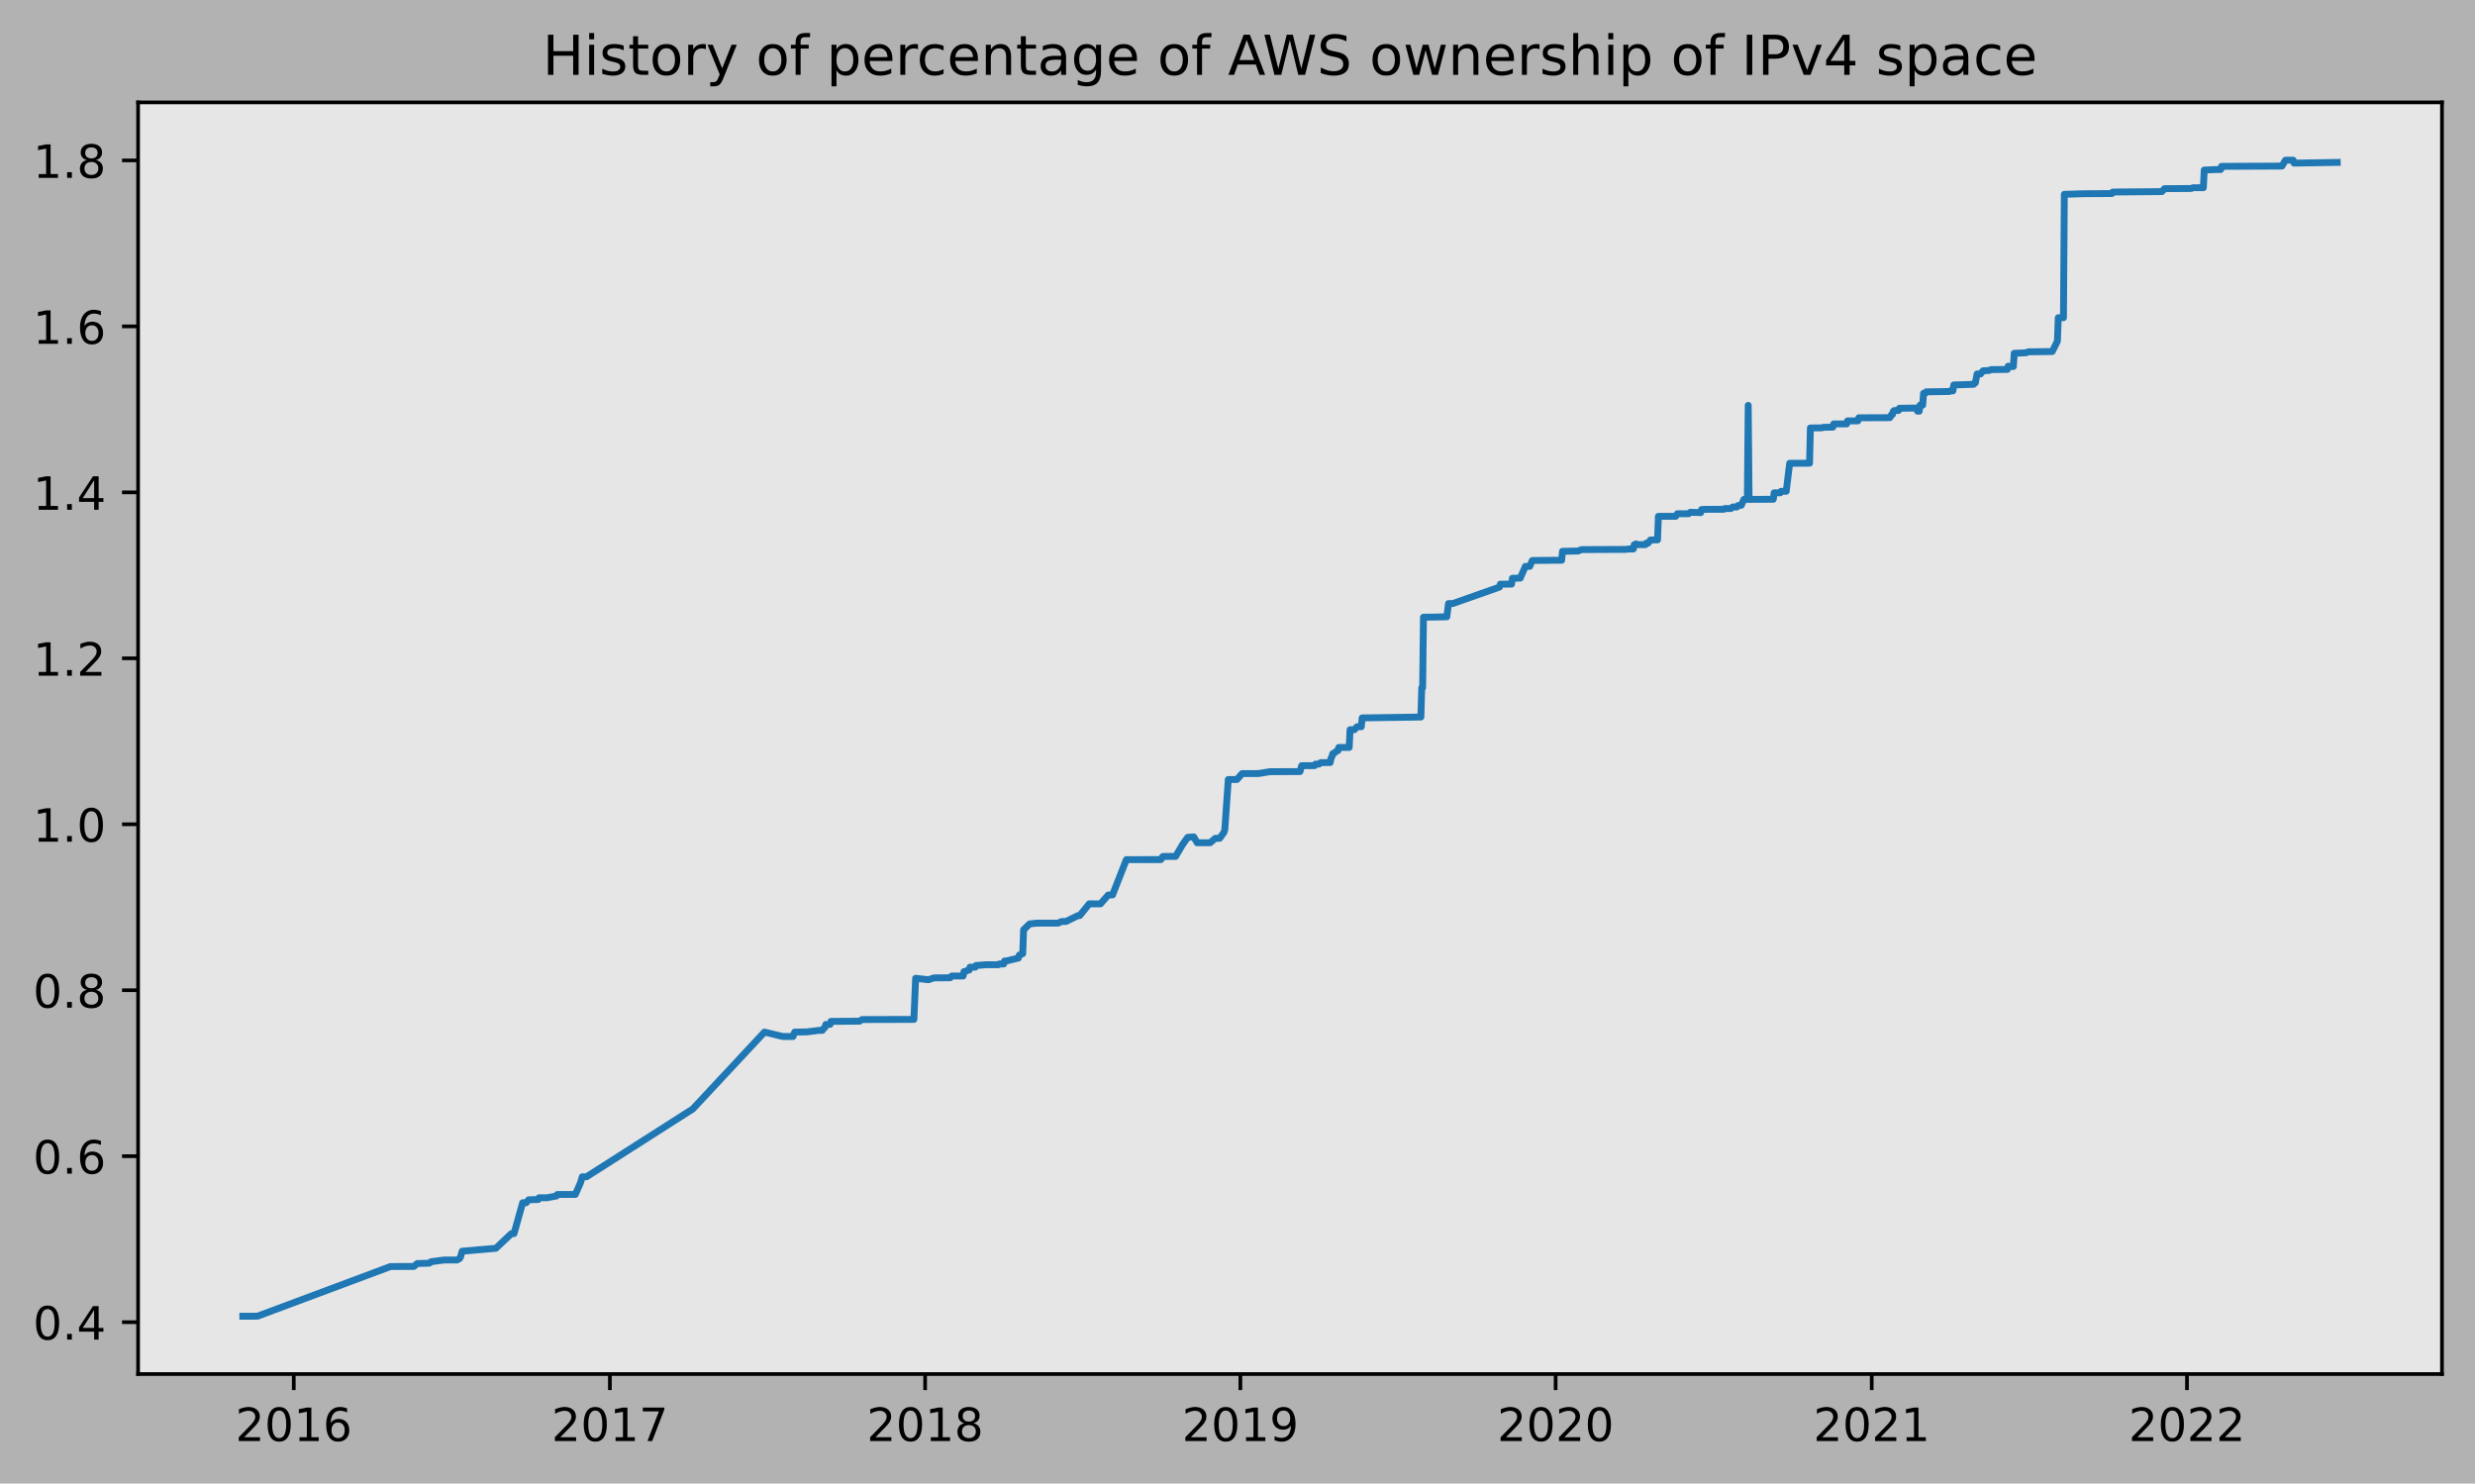
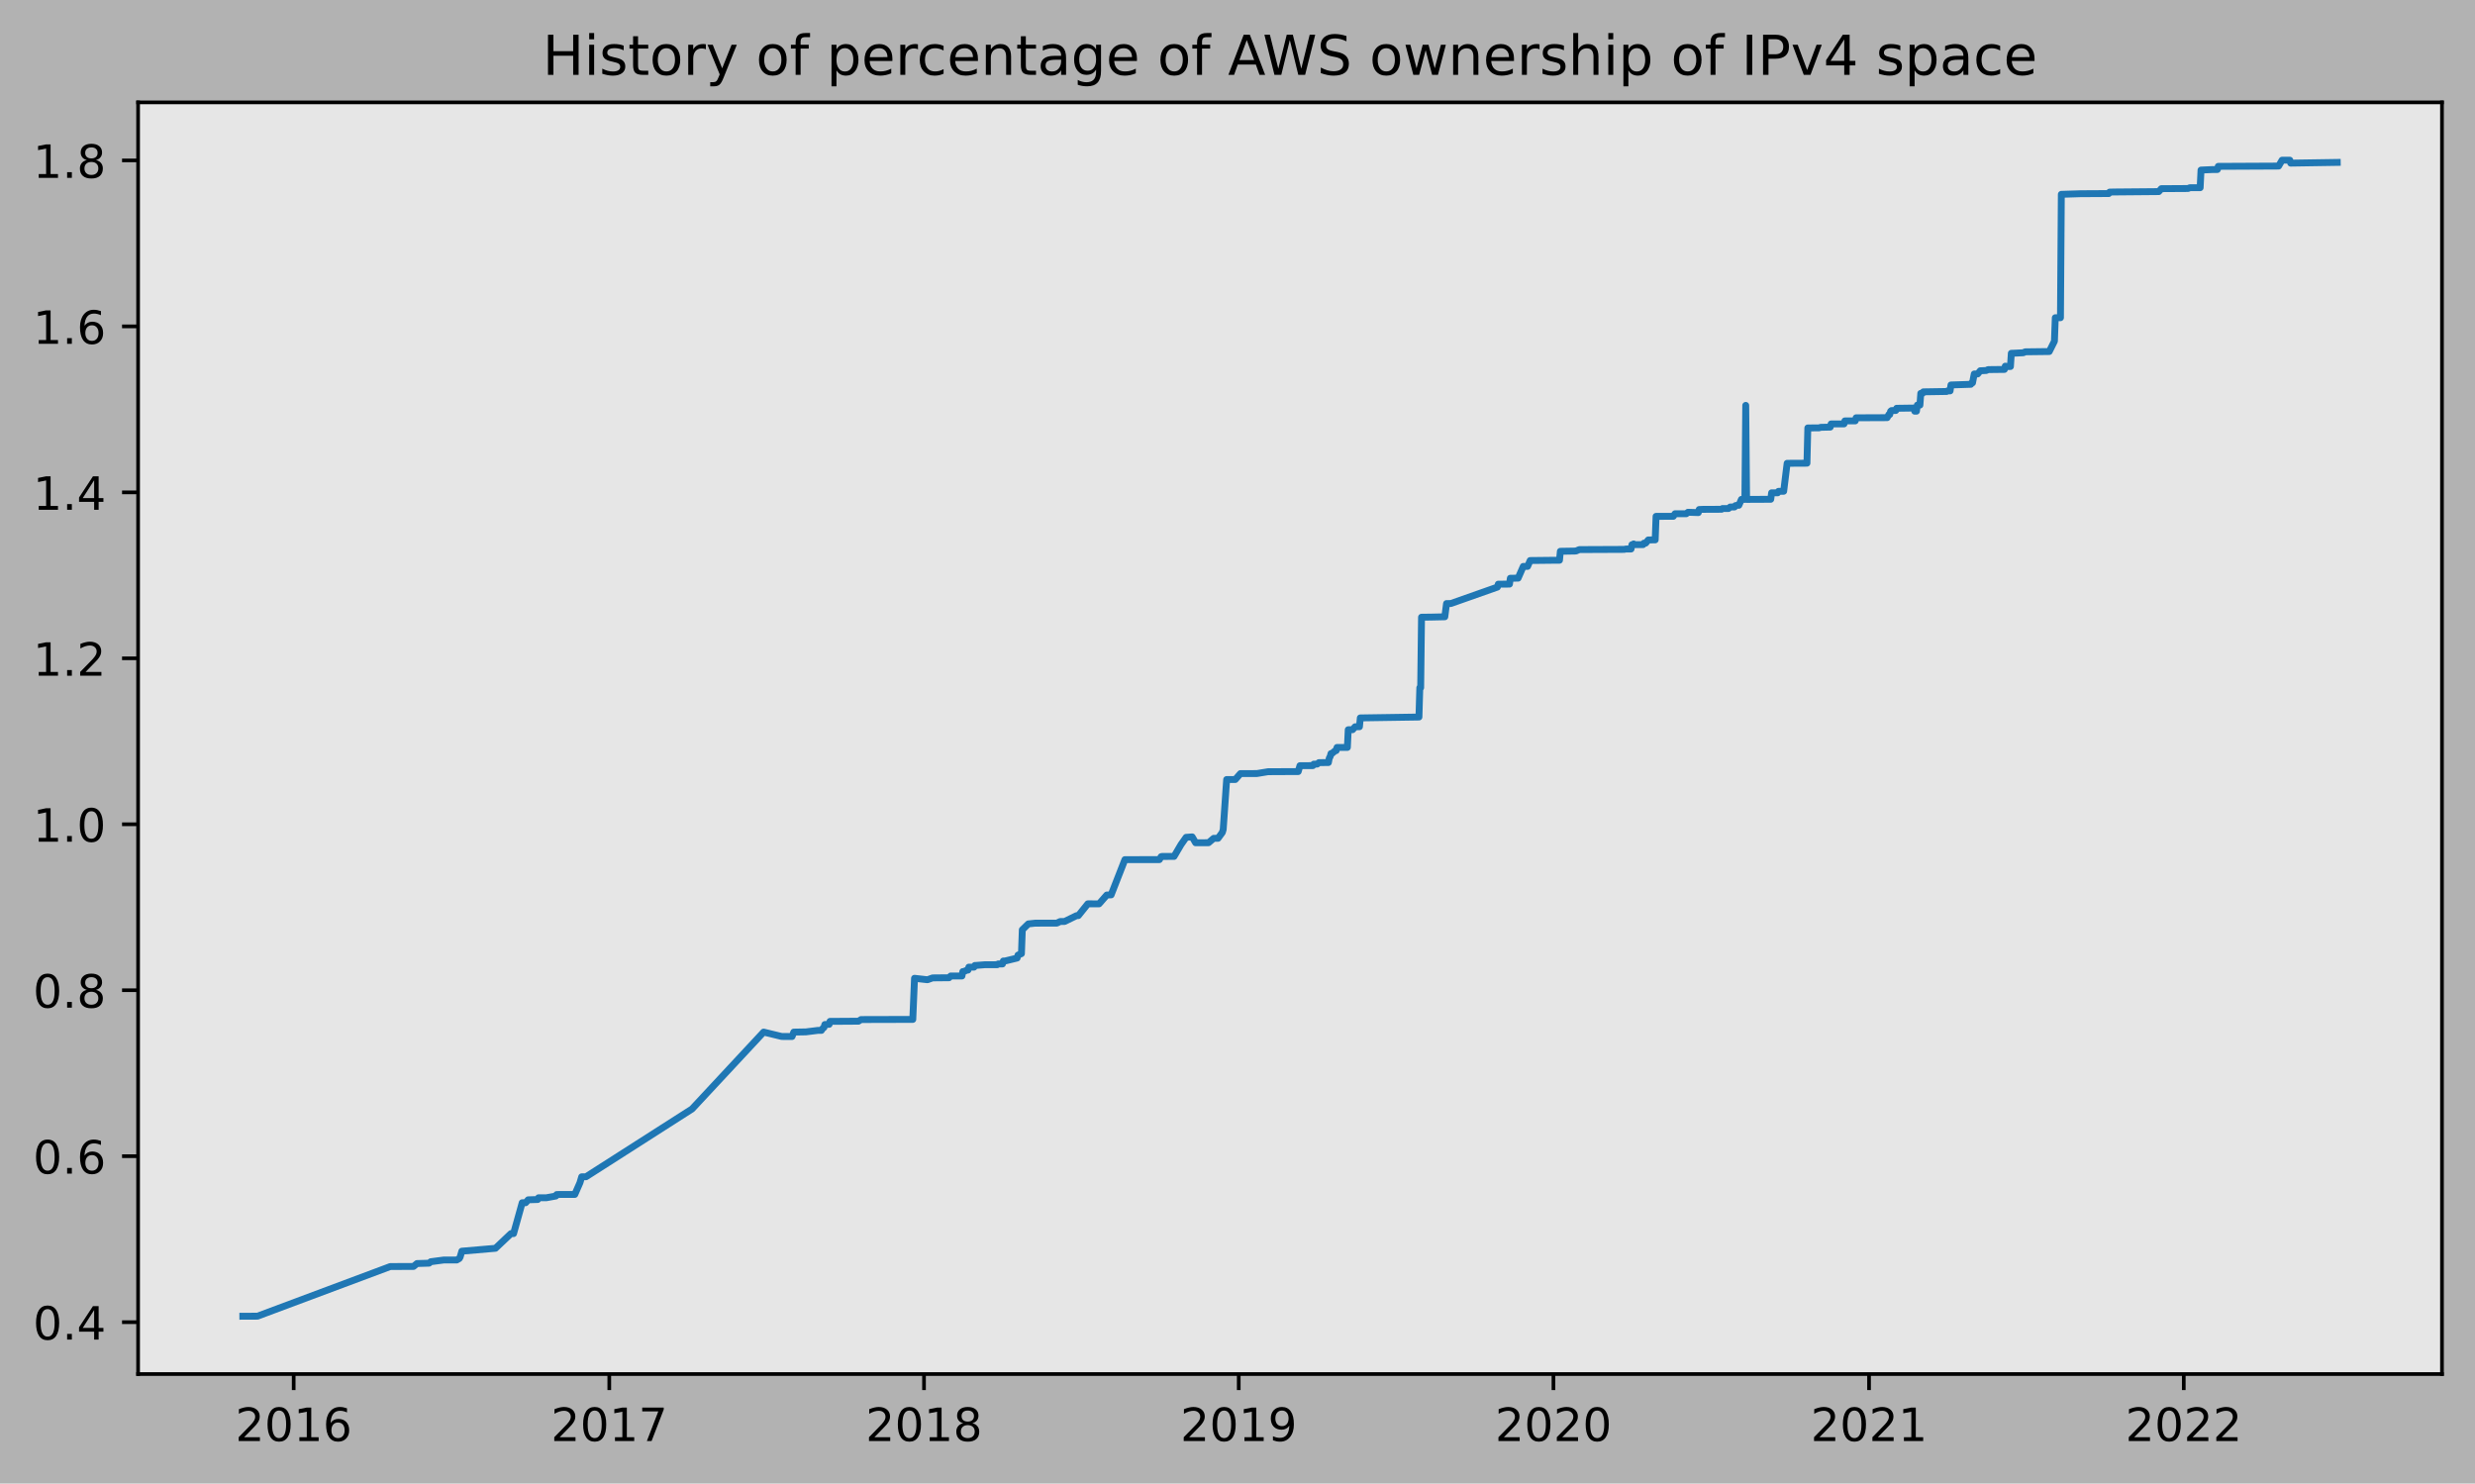
<svg xmlns="http://www.w3.org/2000/svg" xmlns:xlink="http://www.w3.org/1999/xlink" height="323.396pt" version="1.1" viewBox="0 0 539.503 323.396" width="539.503pt">
  <defs>
    <style type="text/css">
*{stroke-linecap:butt;stroke-linejoin:round;}
  </style>
  </defs>
  <g id="figure_1">
    <g id="patch_1">
      <path d="M 0 323.396  L 539.503 323.396  L 539.503 0  L 0 0  z " style="fill:#b2b2b2;" />
    </g>
    <g id="axes_1">
      <g id="patch_2">
        <path d="M 30.103 299.518  L 532.303 299.518  L 532.303 22.318  L 30.103 22.318  z " style="fill:#e6e6e6;" />
      </g>
      <g id="matplotlib.axis_1">
        <g id="xtick_1">
          <g id="line2d_1">
            <defs>
-               <path d="M 0 0  L 0 3.5  " id="m78925614cb" style="stroke:#000000;stroke-width:0.8;" />
-             </defs>
-             <g>
-               <use style="stroke:#000000;stroke-width:0.8;" x="64.038" xlink:href="#m78925614cb" y="299.518" />
+               <path d="M 0 0  L 0 3.5  " id="ma510ec959f" style="stroke:#000000;stroke-width:0.8;" />
+             </defs>
+             <g>
+               <use style="stroke:#000000;stroke-width:0.8;" x="64.02" xlink:href="#ma510ec959f" y="299.518" />
            </g>
          </g>
          <g id="text_1">
            <defs>
              <path d="M 19.188 8.297  L 53.609 8.297  L 53.609 0  L 7.328 0  L 7.328 8.297  Q 12.938 14.109 22.625 23.891  Q 32.328 33.688 34.812 36.531  Q 39.547 41.844 41.422 45.531  Q 43.312 49.219 43.312 52.781  Q 43.312 58.594 39.234 62.25  Q 35.156 65.922 28.609 65.922  Q 23.969 65.922 18.812 64.312  Q 13.672 62.703 7.812 59.422  L 7.812 69.391  Q 13.766 71.781 18.938 73  Q 24.125 74.219 28.422 74.219  Q 39.75 74.219 46.484 68.547  Q 53.219 62.891 53.219 53.422  Q 53.219 48.922 51.531 44.891  Q 49.859 40.875 45.406 35.406  Q 44.188 33.984 37.641 27.219  Q 31.109 20.453 19.188 8.297  z " id="DejaVuSans-50" />
              <path d="M 31.781 66.406  Q 24.172 66.406 20.328 58.906  Q 16.5 51.422 16.5 36.375  Q 16.5 21.391 20.328 13.891  Q 24.172 6.391 31.781 6.391  Q 39.453 6.391 43.281 13.891  Q 47.125 21.391 47.125 36.375  Q 47.125 51.422 43.281 58.906  Q 39.453 66.406 31.781 66.406  z M 31.781 74.219  Q 44.047 74.219 50.516 64.516  Q 56.984 54.828 56.984 36.375  Q 56.984 17.969 50.516 8.266  Q 44.047 -1.422 31.781 -1.422  Q 19.531 -1.422 13.062 8.266  Q 6.594 17.969 6.594 36.375  Q 6.594 54.828 13.062 64.516  Q 19.531 74.219 31.781 74.219  z " id="DejaVuSans-48" />
              <path d="M 12.406 8.297  L 28.516 8.297  L 28.516 63.922  L 10.984 60.406  L 10.984 69.391  L 28.422 72.906  L 38.281 72.906  L 38.281 8.297  L 54.391 8.297  L 54.391 0  L 12.406 0  z " id="DejaVuSans-49" />
              <path d="M 33.016 40.375  Q 26.375 40.375 22.484 35.828  Q 18.609 31.297 18.609 23.391  Q 18.609 15.531 22.484 10.953  Q 26.375 6.391 33.016 6.391  Q 39.656 6.391 43.531 10.953  Q 47.406 15.531 47.406 23.391  Q 47.406 31.297 43.531 35.828  Q 39.656 40.375 33.016 40.375  z M 52.594 71.297  L 52.594 62.312  Q 48.875 64.062 45.094 64.984  Q 41.312 65.922 37.594 65.922  Q 27.828 65.922 22.672 59.328  Q 17.531 52.734 16.797 39.406  Q 19.672 43.656 24.016 45.922  Q 28.375 48.188 33.594 48.188  Q 44.578 48.188 50.953 41.516  Q 57.328 34.859 57.328 23.391  Q 57.328 12.156 50.688 5.359  Q 44.047 -1.422 33.016 -1.422  Q 20.359 -1.422 13.672 8.266  Q 6.984 17.969 6.984 36.375  Q 6.984 53.656 15.188 63.938  Q 23.391 74.219 37.203 74.219  Q 40.922 74.219 44.703 73.484  Q 48.484 72.75 52.594 71.297  z " id="DejaVuSans-54" />
            </defs>
-             <g transform="translate(51.3131 314.1166)scale(0.1 -0.1)">
+             <g transform="translate(51.29481 314.1166)scale(0.1 -0.1)">
              <use xlink:href="#DejaVuSans-50" />
              <use x="63.623" xlink:href="#DejaVuSans-48" />
              <use x="127.246" xlink:href="#DejaVuSans-49" />
              <use x="190.869" xlink:href="#DejaVuSans-54" />
            </g>
          </g>
        </g>
        <g id="xtick_2">
          <g id="line2d_2">
            <g>
-               <use style="stroke:#000000;stroke-width:0.8;" x="132.944" xlink:href="#m78925614cb" y="299.518" />
+               <use style="stroke:#000000;stroke-width:0.8;" x="132.812" xlink:href="#ma510ec959f" y="299.518" />
            </g>
          </g>
          <g id="text_2">
            <defs>
              <path d="M 8.203 72.906  L 55.078 72.906  L 55.078 68.703  L 28.609 0  L 18.312 0  L 43.219 64.594  L 8.203 64.594  z " id="DejaVuSans-55" />
            </defs>
-             <g transform="translate(120.2185 314.1166)scale(0.1 -0.1)">
+             <g transform="translate(120.0868 314.1166)scale(0.1 -0.1)">
              <use xlink:href="#DejaVuSans-50" />
              <use x="63.623" xlink:href="#DejaVuSans-48" />
              <use x="127.246" xlink:href="#DejaVuSans-49" />
              <use x="190.869" xlink:href="#DejaVuSans-55" />
            </g>
          </g>
        </g>
        <g id="xtick_3">
          <g id="line2d_3">
            <g>
-               <use style="stroke:#000000;stroke-width:0.8;" x="201.661" xlink:href="#m78925614cb" y="299.518" />
+               <use style="stroke:#000000;stroke-width:0.8;" x="201.416" xlink:href="#ma510ec959f" y="299.518" />
            </g>
          </g>
          <g id="text_3">
            <defs>
              <path d="M 31.781 34.625  Q 24.75 34.625 20.719 30.859  Q 16.703 27.094 16.703 20.516  Q 16.703 13.922 20.719 10.156  Q 24.75 6.391 31.781 6.391  Q 38.812 6.391 42.859 10.172  Q 46.922 13.969 46.922 20.516  Q 46.922 27.094 42.891 30.859  Q 38.875 34.625 31.781 34.625  z M 21.922 38.812  Q 15.578 40.375 12.031 44.719  Q 8.5 49.078 8.5 55.328  Q 8.5 64.062 14.719 69.141  Q 20.953 74.219 31.781 74.219  Q 42.672 74.219 48.875 69.141  Q 55.078 64.062 55.078 55.328  Q 55.078 49.078 51.531 44.719  Q 48 40.375 41.703 38.812  Q 48.828 37.156 52.797 32.312  Q 56.781 27.484 56.781 20.516  Q 56.781 9.906 50.312 4.234  Q 43.844 -1.422 31.781 -1.422  Q 19.734 -1.422 13.25 4.234  Q 6.781 9.906 6.781 20.516  Q 6.781 27.484 10.781 32.312  Q 14.797 37.156 21.922 38.812  z M 18.312 54.391  Q 18.312 48.734 21.844 45.562  Q 25.391 42.391 31.781 42.391  Q 38.141 42.391 41.719 45.562  Q 45.312 48.734 45.312 54.391  Q 45.312 60.062 41.719 63.234  Q 38.141 66.406 31.781 66.406  Q 25.391 66.406 21.844 63.234  Q 18.312 60.062 18.312 54.391  z " id="DejaVuSans-56" />
            </defs>
-             <g transform="translate(188.9357 314.1166)scale(0.1 -0.1)">
+             <g transform="translate(188.6907 314.1166)scale(0.1 -0.1)">
              <use xlink:href="#DejaVuSans-50" />
              <use x="63.623" xlink:href="#DejaVuSans-48" />
              <use x="127.246" xlink:href="#DejaVuSans-49" />
              <use x="190.869" xlink:href="#DejaVuSans-56" />
            </g>
          </g>
        </g>
        <g id="xtick_4">
          <g id="line2d_4">
            <g>
-               <use style="stroke:#000000;stroke-width:0.8;" x="270.378" xlink:href="#m78925614cb" y="299.518" />
+               <use style="stroke:#000000;stroke-width:0.8;" x="270.02" xlink:href="#ma510ec959f" y="299.518" />
            </g>
          </g>
          <g id="text_4">
            <defs>
              <path d="M 10.984 1.516  L 10.984 10.5  Q 14.703 8.734 18.5 7.812  Q 22.312 6.891 25.984 6.891  Q 35.75 6.891 40.891 13.453  Q 46.047 20.016 46.781 33.406  Q 43.953 29.203 39.594 26.953  Q 35.25 24.703 29.984 24.703  Q 19.047 24.703 12.672 31.312  Q 6.297 37.938 6.297 49.422  Q 6.297 60.641 12.938 67.422  Q 19.578 74.219 30.609 74.219  Q 43.266 74.219 49.922 64.516  Q 56.594 54.828 56.594 36.375  Q 56.594 19.141 48.406 8.859  Q 40.234 -1.422 26.422 -1.422  Q 22.703 -1.422 18.891 -0.688  Q 15.094 0.047 10.984 1.516  z M 30.609 32.422  Q 37.25 32.422 41.125 36.953  Q 45.016 41.5 45.016 49.422  Q 45.016 57.281 41.125 61.844  Q 37.25 66.406 30.609 66.406  Q 23.969 66.406 20.094 61.844  Q 16.219 57.281 16.219 49.422  Q 16.219 41.5 20.094 36.953  Q 23.969 32.422 30.609 32.422  z " id="DejaVuSans-57" />
            </defs>
-             <g transform="translate(257.6528 314.1166)scale(0.1 -0.1)">
+             <g transform="translate(257.2947 314.1166)scale(0.1 -0.1)">
              <use xlink:href="#DejaVuSans-50" />
              <use x="63.623" xlink:href="#DejaVuSans-48" />
              <use x="127.246" xlink:href="#DejaVuSans-49" />
              <use x="190.869" xlink:href="#DejaVuSans-57" />
            </g>
          </g>
        </g>
        <g id="xtick_5">
          <g id="line2d_5">
            <g>
-               <use style="stroke:#000000;stroke-width:0.8;" x="339.095" xlink:href="#m78925614cb" y="299.518" />
+               <use style="stroke:#000000;stroke-width:0.8;" x="338.624" xlink:href="#ma510ec959f" y="299.518" />
            </g>
          </g>
          <g id="text_5">
-             <g transform="translate(326.37 314.1166)scale(0.1 -0.1)">
+             <g transform="translate(325.8987 314.1166)scale(0.1 -0.1)">
              <use xlink:href="#DejaVuSans-50" />
              <use x="63.623" xlink:href="#DejaVuSans-48" />
              <use x="127.246" xlink:href="#DejaVuSans-50" />
              <use x="190.869" xlink:href="#DejaVuSans-48" />
            </g>
          </g>
        </g>
        <g id="xtick_6">
          <g id="line2d_6">
            <g>
-               <use style="stroke:#000000;stroke-width:0.8;" x="408" xlink:href="#m78925614cb" y="299.518" />
+               <use style="stroke:#000000;stroke-width:0.8;" x="407.416" xlink:href="#ma510ec959f" y="299.518" />
            </g>
          </g>
          <g id="text_6">
-             <g transform="translate(395.2754 314.1166)scale(0.1 -0.1)">
+             <g transform="translate(394.6907 314.1166)scale(0.1 -0.1)">
              <use xlink:href="#DejaVuSans-50" />
              <use x="63.623" xlink:href="#DejaVuSans-48" />
              <use x="127.246" xlink:href="#DejaVuSans-50" />
              <use x="190.869" xlink:href="#DejaVuSans-49" />
            </g>
          </g>
        </g>
        <g id="xtick_7">
          <g id="line2d_7">
            <g>
-               <use style="stroke:#000000;stroke-width:0.8;" x="476.718" xlink:href="#m78925614cb" y="299.518" />
+               <use style="stroke:#000000;stroke-width:0.8;" x="476.02" xlink:href="#ma510ec959f" y="299.518" />
            </g>
          </g>
          <g id="text_7">
-             <g transform="translate(463.9925 314.1166)scale(0.1 -0.1)">
+             <g transform="translate(463.2947 314.1166)scale(0.1 -0.1)">
              <use xlink:href="#DejaVuSans-50" />
              <use x="63.623" xlink:href="#DejaVuSans-48" />
              <use x="127.246" xlink:href="#DejaVuSans-50" />
              <use x="190.869" xlink:href="#DejaVuSans-50" />
            </g>
          </g>
        </g>
      </g>
      <g id="matplotlib.axis_2">
        <g id="ytick_1">
          <g id="line2d_8">
            <defs>
-               <path d="M 0 0  L -3.5 0  " id="m554a8289f1" style="stroke:#000000;stroke-width:0.8;" />
-             </defs>
-             <g>
-               <use style="stroke:#000000;stroke-width:0.8;" x="30.103" xlink:href="#m554a8289f1" y="288.206" />
+               <path d="M 0 0  L -3.5 0  " id="m80f6740a96" style="stroke:#000000;stroke-width:0.8;" />
+             </defs>
+             <g>
+               <use style="stroke:#000000;stroke-width:0.8;" x="30.103" xlink:href="#m80f6740a96" y="288.206" />
            </g>
          </g>
          <g id="text_8">
            <defs>
              <path d="M 10.688 12.406  L 21 12.406  L 21 0  L 10.688 0  z " id="DejaVuSans-46" />
              <path d="M 37.797 64.312  L 12.891 25.391  L 37.797 25.391  z M 35.203 72.906  L 47.609 72.906  L 47.609 25.391  L 58.016 25.391  L 58.016 17.188  L 47.609 17.188  L 47.609 0  L 37.797 0  L 37.797 17.188  L 4.891 17.188  L 4.891 26.703  z " id="DejaVuSans-52" />
            </defs>
            <g transform="translate(7.2 292.0048)scale(0.1 -0.1)">
              <use xlink:href="#DejaVuSans-48" />
              <use x="63.623" xlink:href="#DejaVuSans-46" />
              <use x="95.41" xlink:href="#DejaVuSans-52" />
            </g>
          </g>
        </g>
        <g id="ytick_2">
          <g id="line2d_9">
            <g>
-               <use style="stroke:#000000;stroke-width:0.8;" x="30.103" xlink:href="#m554a8289f1" y="252.029" />
+               <use style="stroke:#000000;stroke-width:0.8;" x="30.103" xlink:href="#m80f6740a96" y="252.029" />
            </g>
          </g>
          <g id="text_9">
            <g transform="translate(7.2 255.8282)scale(0.1 -0.1)">
              <use xlink:href="#DejaVuSans-48" />
              <use x="63.623" xlink:href="#DejaVuSans-46" />
              <use x="95.41" xlink:href="#DejaVuSans-54" />
            </g>
          </g>
        </g>
        <g id="ytick_3">
          <g id="line2d_10">
            <g>
-               <use style="stroke:#000000;stroke-width:0.8;" x="30.103" xlink:href="#m554a8289f1" y="215.852" />
+               <use style="stroke:#000000;stroke-width:0.8;" x="30.103" xlink:href="#m80f6740a96" y="215.852" />
            </g>
          </g>
          <g id="text_10">
            <g transform="translate(7.2 219.6516)scale(0.1 -0.1)">
              <use xlink:href="#DejaVuSans-48" />
              <use x="63.623" xlink:href="#DejaVuSans-46" />
              <use x="95.41" xlink:href="#DejaVuSans-56" />
            </g>
          </g>
        </g>
        <g id="ytick_4">
          <g id="line2d_11">
            <g>
-               <use style="stroke:#000000;stroke-width:0.8;" x="30.103" xlink:href="#m554a8289f1" y="179.676" />
+               <use style="stroke:#000000;stroke-width:0.8;" x="30.103" xlink:href="#m80f6740a96" y="179.676" />
            </g>
          </g>
          <g id="text_11">
            <g transform="translate(7.2 183.475)scale(0.1 -0.1)">
              <use xlink:href="#DejaVuSans-49" />
              <use x="63.623" xlink:href="#DejaVuSans-46" />
              <use x="95.41" xlink:href="#DejaVuSans-48" />
            </g>
          </g>
        </g>
        <g id="ytick_5">
          <g id="line2d_12">
            <g>
-               <use style="stroke:#000000;stroke-width:0.8;" x="30.103" xlink:href="#m554a8289f1" y="143.499" />
+               <use style="stroke:#000000;stroke-width:0.8;" x="30.103" xlink:href="#m80f6740a96" y="143.499" />
            </g>
          </g>
          <g id="text_12">
            <g transform="translate(7.2 147.2984)scale(0.1 -0.1)">
              <use xlink:href="#DejaVuSans-49" />
              <use x="63.623" xlink:href="#DejaVuSans-46" />
              <use x="95.41" xlink:href="#DejaVuSans-50" />
            </g>
          </g>
        </g>
        <g id="ytick_6">
          <g id="line2d_13">
            <g>
-               <use style="stroke:#000000;stroke-width:0.8;" x="30.103" xlink:href="#m554a8289f1" y="107.323" />
+               <use style="stroke:#000000;stroke-width:0.8;" x="30.103" xlink:href="#m80f6740a96" y="107.323" />
            </g>
          </g>
          <g id="text_13">
            <g transform="translate(7.2 111.1218)scale(0.1 -0.1)">
              <use xlink:href="#DejaVuSans-49" />
              <use x="63.623" xlink:href="#DejaVuSans-46" />
              <use x="95.41" xlink:href="#DejaVuSans-52" />
            </g>
          </g>
        </g>
        <g id="ytick_7">
          <g id="line2d_14">
            <g>
-               <use style="stroke:#000000;stroke-width:0.8;" x="30.103" xlink:href="#m554a8289f1" y="71.146" />
+               <use style="stroke:#000000;stroke-width:0.8;" x="30.103" xlink:href="#m80f6740a96" y="71.146" />
            </g>
          </g>
          <g id="text_14">
            <g transform="translate(7.2 74.94515)scale(0.1 -0.1)">
              <use xlink:href="#DejaVuSans-49" />
              <use x="63.623" xlink:href="#DejaVuSans-46" />
              <use x="95.41" xlink:href="#DejaVuSans-54" />
            </g>
          </g>
        </g>
        <g id="ytick_8">
          <g id="line2d_15">
            <g>
-               <use style="stroke:#000000;stroke-width:0.8;" x="30.103" xlink:href="#m554a8289f1" y="34.969" />
+               <use style="stroke:#000000;stroke-width:0.8;" x="30.103" xlink:href="#m80f6740a96" y="34.969" />
            </g>
          </g>
          <g id="text_15">
            <g transform="translate(7.2 38.76854)scale(0.1 -0.1)">
              <use xlink:href="#DejaVuSans-49" />
              <use x="63.623" xlink:href="#DejaVuSans-46" />
              <use x="95.41" xlink:href="#DejaVuSans-56" />
            </g>
          </g>
        </g>
      </g>
      <g id="line2d_16">
-         <path clip-path="url(#peca7dea7c7)" d="M 52.93 286.918  L 56.131 286.904  L 85.124 276.084  L 90.207 276.06  L 90.96 275.43  L 93.596 275.35  L 93.972 275.031  L 96.796 274.66  L 99.62 274.662  L 100.185 274.342  L 100.373 274.022  L 100.75 272.736  L 108.092 272.106  L 111.481 268.903  L 112.046 268.9  L 113.929 262.176  L 114.682 262.176  L 115.246 261.536  L 117.317 261.472  L 117.506 261.089  L 119.2 261.089  L 121.271 260.713  L 121.459 260.393  L 121.836 260.378  L 125.413 260.366  L 126.542 257.805  L 126.919 256.524  L 127.86 256.514  L 151.017 241.734  L 166.643 224.977  L 170.597 225.934  L 172.856 225.941  L 173.232 224.98  L 175.868 224.933  L 178.504 224.606  L 179.257 224.606  L 179.445 224.285  L 179.822 223.965  L 180.01 223.325  L 180.951 223.285  L 181.14 222.644  L 187.352 222.603  L 187.917 222.243  L 199.213 222.213  L 199.59 213.248  L 202.414 213.568  L 203.543 213.166  L 207.12 213.131  L 207.497 212.746  L 209.944 212.747  L 210.133 211.786  L 210.321 211.784  L 211.074 211.462  L 211.262 211.461  L 211.451 210.821  L 212.58 210.82  L 212.768 210.453  L 212.957 210.451  L 215.028 210.287  L 217.663 210.286  L 217.852 210.126  L 218.793 210.125  L 218.981 209.484  L 219.358 209.479  L 221.993 208.839  L 222.182 208.198  L 222.935 207.878  L 223.123 202.675  L 224.441 201.394  L 225.947 201.234  L 230.654 201.228  L 231.407 200.868  L 232.348 200.868  L 234.984 199.587  L 235.36 199.583  L 237.431 197.02  L 239.879 197.024  L 241.573 195.098  L 242.514 195.071  L 245.527 187.384  L 253.057 187.38  L 253.434 186.739  L 253.622 186.689  L 256.258 186.686  L 257.764 184.124  L 258.894 182.523  L 260.211 182.427  L 260.965 183.708  L 263.789 183.696  L 264.918 182.736  L 265.859 182.734  L 266.801 181.454  L 266.989 180.808  L 267.742 169.922  L 269.625 169.917  L 270.754 168.631  L 274.331 168.62  L 276.779 168.219  L 283.368 168.187  L 283.745 166.905  L 286.569 166.891  L 286.757 166.571  L 287.51 166.559  L 287.887 166.239  L 289.958 166.222  L 290.146 165.261  L 290.334 164.941  L 290.522 164.265  L 290.711 164.264  L 291.464 163.624  L 291.652 163.624  L 291.84 162.93  L 294.099 162.926  L 294.288 159.069  L 295.229 159.063  L 295.794 158.421  L 296.735 158.415  L 296.923 156.492  L 309.725 156.299  L 309.914 149.91  L 310.102 149.91  L 310.29 134.541  L 312.549 134.512  L 315.373 134.447  L 315.75 131.565  L 316.691 131.559  L 326.858 127.976  L 327.046 127.336  L 329.493 127.326  L 329.682 126.045  L 331.376 126.028  L 332.506 123.466  L 333.447 123.465  L 334.012 122.184  L 339.283 122.127  L 340.413 122.122  L 340.601 120.172  L 343.99 120.117  L 344.743 119.802  L 354.533 119.759  L 354.909 119.679  L 356.039 119.674  L 356.227 118.734  L 356.415 118.734  L 356.604 118.566  L 356.792 118.723  L 358.675 118.711  L 358.863 118.392  L 359.239 118.391  L 359.804 117.698  L 361.31 117.682  L 361.499 112.556  L 365.264 112.548  L 365.641 111.987  L 368.088 111.985  L 368.464 111.665  L 370.724 111.74  L 370.912 111.065  L 371.665 111.031  L 375.807 111.01  L 375.995 110.849  L 377.313 110.844  L 377.69 110.515  L 378.631 110.511  L 378.819 110.221  L 379.196 110.141  L 379.572 110.141  L 380.137 108.86  L 380.89 108.86  L 381.078 88.366  L 381.267 108.859  L 386.538 108.834  L 386.726 107.426  L 388.044 107.426  L 388.232 107.104  L 389.362 107.087  L 390.115 100.993  L 394.445 100.97  L 394.633 93.286  L 397.081 93.263  L 397.457 93.15  L 399.528 93.103  L 399.717 92.412  L 402.541 92.4  L 402.729 91.749  L 404.988 91.745  L 405.176 91.072  L 411.954 91.042  L 412.331 90.357  L 412.519 90.357  L 412.707 89.66  L 412.895 89.498  L 413.837 89.479  L 414.025 88.999  L 417.79 88.945  L 417.978 89.634  L 418.355 89.632  L 418.543 88.304  L 419.108 88.304  L 419.296 85.743  L 419.673 85.74  L 419.861 85.416  L 424.944 85.337  L 425.133 85.209  L 425.697 85.208  L 425.886 83.916  L 430.216 83.775  L 430.404 83.454  L 430.592 83.452  L 430.969 81.521  L 431.722 81.512  L 432.287 80.821  L 433.605 80.759  L 433.981 80.568  L 437.558 80.527  L 437.746 79.821  L 438.311 79.899  L 438.876 79.894  L 439.064 77.011  L 439.629 76.993  L 441.7 76.891  L 442.077 76.691  L 447.348 76.627  L 448.478 74.38  L 448.666 69.257  L 449.795 69.256  L 449.984 42.359  L 453.373 42.255  L 454.126 42.228  L 459.397 42.198  L 460.338 42.196  L 460.527 41.876  L 461.468 41.85  L 470.881 41.769  L 471.258 41.767  L 471.823 41.126  L 477.659 41.091  L 478.035 40.921  L 480.295 40.914  L 480.483 37.071  L 482.93 36.962  L 484.06 36.95  L 484.248 36.264  L 497.427 36.201  L 498.18 34.92  L 499.874 34.918  L 500.063 35.559  L 509.476 35.403  L 509.476 35.403  " style="fill:none;stroke:#1f77b4;stroke-linecap:square;stroke-width:1.5;" />
+         <path clip-path="url(#p13beeddd7d)" d="M 52.93 286.918  L 56.126 286.904  L 85.071 276.084  L 90.146 276.06  L 90.898 275.43  L 93.529 275.35  L 93.905 275.031  L 96.724 274.66  L 99.544 274.662  L 100.107 274.342  L 100.295 274.022  L 100.671 272.736  L 108.002 272.106  L 111.385 268.903  L 111.949 268.9  L 113.828 262.176  L 114.58 262.176  L 115.144 261.536  L 117.211 261.472  L 117.399 261.089  L 119.091 261.089  L 121.158 260.713  L 121.346 260.393  L 121.722 260.378  L 125.294 260.366  L 126.421 257.805  L 126.797 256.524  L 127.737 256.514  L 150.856 241.734  L 166.456 224.977  L 170.403 225.934  L 172.658 225.941  L 173.034 224.98  L 175.666 224.933  L 178.297 224.606  L 179.049 224.606  L 179.237 224.285  L 179.613 223.965  L 179.801 223.325  L 180.741 223.285  L 180.929 222.644  L 187.131 222.603  L 187.695 222.243  L 198.972 222.213  L 199.348 213.248  L 202.168 213.568  L 203.295 213.166  L 206.866 213.131  L 207.242 212.746  L 209.686 212.747  L 209.874 211.786  L 210.062 211.784  L 210.814 211.462  L 211.002 211.461  L 211.189 210.821  L 212.317 210.82  L 212.505 210.453  L 212.693 210.451  L 214.761 210.287  L 217.392 210.286  L 217.58 210.126  L 218.52 210.125  L 218.708 209.484  L 219.084 209.479  L 221.715 208.839  L 221.903 208.198  L 222.655 207.878  L 222.843 202.675  L 224.158 201.394  L 225.662 201.234  L 230.361 201.228  L 231.113 200.868  L 232.053 200.868  L 234.684 199.587  L 235.06 199.583  L 237.127 197.02  L 239.571 197.024  L 241.262 195.098  L 242.202 195.071  L 245.21 187.384  L 252.728 187.38  L 253.104 186.739  L 253.292 186.689  L 255.923 186.686  L 257.427 184.124  L 258.554 182.523  L 259.87 182.427  L 260.622 183.708  L 263.441 183.696  L 264.569 182.736  L 265.509 182.734  L 266.449 181.454  L 266.637 180.808  L 267.388 169.922  L 269.268 169.917  L 270.396 168.631  L 273.967 168.62  L 276.41 168.219  L 282.989 168.187  L 283.365 166.905  L 286.184 166.891  L 286.372 166.571  L 287.124 166.559  L 287.5 166.239  L 289.567 166.222  L 289.755 165.261  L 289.943 164.941  L 290.131 164.265  L 290.319 164.264  L 291.071 163.624  L 291.259 163.624  L 291.447 162.93  L 293.702 162.926  L 293.89 159.069  L 294.83 159.063  L 295.394 158.421  L 296.334 158.415  L 296.522 156.492  L 309.303 156.299  L 309.491 149.91  L 309.678 149.91  L 309.866 134.541  L 312.122 134.512  L 314.941 134.447  L 315.317 131.565  L 316.257 131.559  L 326.407 127.976  L 326.595 127.336  L 329.038 127.326  L 329.226 126.045  L 330.918 126.028  L 332.045 123.466  L 332.985 123.465  L 333.549 122.184  L 338.812 122.127  L 339.939 122.122  L 340.127 120.172  L 343.511 120.117  L 344.262 119.802  L 354.036 119.759  L 354.412 119.679  L 355.54 119.674  L 355.728 118.734  L 355.916 118.734  L 356.104 118.566  L 356.292 118.723  L 358.171 118.711  L 358.359 118.392  L 358.735 118.391  L 359.299 117.698  L 360.803 117.682  L 360.991 112.556  L 364.75 112.548  L 365.126 111.987  L 367.569 111.985  L 367.945 111.665  L 370.2 111.74  L 370.388 111.065  L 371.14 111.031  L 375.275 111.01  L 375.463 110.849  L 376.779 110.844  L 377.155 110.515  L 378.095 110.511  L 378.282 110.221  L 378.658 110.141  L 379.034 110.141  L 379.598 108.86  L 380.35 108.86  L 380.538 88.366  L 380.726 108.859  L 385.989 108.834  L 386.177 107.426  L 387.492 107.426  L 387.68 107.104  L 388.808 107.087  L 389.56 100.993  L 393.883 100.97  L 394.071 93.286  L 396.514 93.263  L 396.89 93.15  L 398.958 93.103  L 399.146 92.412  L 401.965 92.4  L 402.153 91.749  L 404.408 91.745  L 404.596 91.072  L 411.363 91.042  L 411.739 90.357  L 411.927 90.357  L 412.115 89.66  L 412.303 89.498  L 413.242 89.479  L 413.43 88.999  L 417.189 88.945  L 417.377 89.634  L 417.753 89.632  L 417.941 88.304  L 418.505 88.304  L 418.693 85.743  L 419.069 85.74  L 419.257 85.416  L 424.332 85.337  L 424.52 85.209  L 425.084 85.208  L 425.272 83.916  L 429.594 83.775  L 429.782 83.454  L 429.97 83.452  L 430.346 81.521  L 431.098 81.512  L 431.662 80.821  L 432.978 80.759  L 433.354 80.568  L 436.925 80.527  L 437.113 79.821  L 437.677 79.899  L 438.24 79.894  L 438.428 77.011  L 438.992 76.993  L 441.06 76.891  L 441.436 76.691  L 446.699 76.627  L 447.826 74.38  L 448.014 69.257  L 449.142 69.256  L 449.33 42.359  L 452.713 42.255  L 453.465 42.228  L 458.728 42.198  L 459.667 42.196  L 459.855 41.876  L 460.795 41.85  L 470.193 41.769  L 470.569 41.767  L 471.133 41.126  L 476.959 41.091  L 477.335 40.921  L 479.591 40.914  L 479.779 37.071  L 482.222 36.962  L 483.35 36.95  L 483.538 36.264  L 496.695 36.201  L 497.447 34.92  L 499.138 34.918  L 499.326 35.559  L 509.476 35.402  L 509.476 35.402  " style="fill:none;stroke:#1f77b4;stroke-linecap:square;stroke-width:1.5;" />
      </g>
      <g id="patch_3">
        <path d="M 30.103 299.518  L 30.103 22.318  " style="fill:none;stroke:#000000;stroke-linecap:square;stroke-linejoin:miter;stroke-width:0.8;" />
      </g>
      <g id="patch_4">
        <path d="M 532.303 299.518  L 532.303 22.318  " style="fill:none;stroke:#000000;stroke-linecap:square;stroke-linejoin:miter;stroke-width:0.8;" />
      </g>
      <g id="patch_5">
        <path d="M 30.103 299.518  L 532.303 299.518  " style="fill:none;stroke:#000000;stroke-linecap:square;stroke-linejoin:miter;stroke-width:0.8;" />
      </g>
      <g id="patch_6">
        <path d="M 30.103 22.318  L 532.303 22.318  " style="fill:none;stroke:#000000;stroke-linecap:square;stroke-linejoin:miter;stroke-width:0.8;" />
      </g>
      <g id="text_16">
        <defs>
          <path d="M 9.812 72.906  L 19.672 72.906  L 19.672 43.016  L 55.516 43.016  L 55.516 72.906  L 65.375 72.906  L 65.375 0  L 55.516 0  L 55.516 34.719  L 19.672 34.719  L 19.672 0  L 9.812 0  z " id="DejaVuSans-72" />
          <path d="M 9.422 54.688  L 18.406 54.688  L 18.406 0  L 9.422 0  z M 9.422 75.984  L 18.406 75.984  L 18.406 64.594  L 9.422 64.594  z " id="DejaVuSans-105" />
          <path d="M 44.281 53.078  L 44.281 44.578  Q 40.484 46.531 36.375 47.5  Q 32.281 48.484 27.875 48.484  Q 21.188 48.484 17.844 46.438  Q 14.5 44.391 14.5 40.281  Q 14.5 37.156 16.891 35.375  Q 19.281 33.594 26.516 31.984  L 29.594 31.297  Q 39.156 29.25 43.188 25.516  Q 47.219 21.781 47.219 15.094  Q 47.219 7.469 41.188 3.016  Q 35.156 -1.422 24.609 -1.422  Q 20.219 -1.422 15.453 -0.562  Q 10.688 0.297 5.422 2  L 5.422 11.281  Q 10.406 8.688 15.234 7.391  Q 20.062 6.109 24.812 6.109  Q 31.156 6.109 34.562 8.281  Q 37.984 10.453 37.984 14.406  Q 37.984 18.062 35.516 20.016  Q 33.062 21.969 24.703 23.781  L 21.578 24.516  Q 13.234 26.266 9.516 29.906  Q 5.812 33.547 5.812 39.891  Q 5.812 47.609 11.281 51.797  Q 16.75 56 26.812 56  Q 31.781 56 36.172 55.266  Q 40.578 54.547 44.281 53.078  z " id="DejaVuSans-115" />
          <path d="M 18.312 70.219  L 18.312 54.688  L 36.812 54.688  L 36.812 47.703  L 18.312 47.703  L 18.312 18.016  Q 18.312 11.328 20.141 9.422  Q 21.969 7.516 27.594 7.516  L 36.812 7.516  L 36.812 0  L 27.594 0  Q 17.188 0 13.234 3.875  Q 9.281 7.766 9.281 18.016  L 9.281 47.703  L 2.688 47.703  L 2.688 54.688  L 9.281 54.688  L 9.281 70.219  z " id="DejaVuSans-116" />
          <path d="M 30.609 48.391  Q 23.391 48.391 19.188 42.75  Q 14.984 37.109 14.984 27.297  Q 14.984 17.484 19.156 11.844  Q 23.344 6.203 30.609 6.203  Q 37.797 6.203 41.984 11.859  Q 46.188 17.531 46.188 27.297  Q 46.188 37.016 41.984 42.703  Q 37.797 48.391 30.609 48.391  z M 30.609 56  Q 42.328 56 49.016 48.375  Q 55.719 40.766 55.719 27.297  Q 55.719 13.875 49.016 6.219  Q 42.328 -1.422 30.609 -1.422  Q 18.844 -1.422 12.172 6.219  Q 5.516 13.875 5.516 27.297  Q 5.516 40.766 12.172 48.375  Q 18.844 56 30.609 56  z " id="DejaVuSans-111" />
          <path d="M 41.109 46.297  Q 39.594 47.172 37.812 47.578  Q 36.031 48 33.891 48  Q 26.266 48 22.188 43.047  Q 18.109 38.094 18.109 28.812  L 18.109 0  L 9.078 0  L 9.078 54.688  L 18.109 54.688  L 18.109 46.188  Q 20.953 51.172 25.484 53.578  Q 30.031 56 36.531 56  Q 37.453 56 38.578 55.875  Q 39.703 55.766 41.062 55.516  z " id="DejaVuSans-114" />
          <path d="M 32.172 -5.078  Q 28.375 -14.844 24.75 -17.812  Q 21.141 -20.797 15.094 -20.797  L 7.906 -20.797  L 7.906 -13.281  L 13.188 -13.281  Q 16.891 -13.281 18.938 -11.516  Q 21 -9.766 23.484 -3.219  L 25.094 0.875  L 2.984 54.688  L 12.5 54.688  L 29.594 11.922  L 46.688 54.688  L 56.203 54.688  z " id="DejaVuSans-121" />
          <path id="DejaVuSans-32" />
          <path d="M 37.109 75.984  L 37.109 68.5  L 28.516 68.5  Q 23.688 68.5 21.797 66.547  Q 19.922 64.594 19.922 59.516  L 19.922 54.688  L 34.719 54.688  L 34.719 47.703  L 19.922 47.703  L 19.922 0  L 10.891 0  L 10.891 47.703  L 2.297 47.703  L 2.297 54.688  L 10.891 54.688  L 10.891 58.5  Q 10.891 67.625 15.141 71.797  Q 19.391 75.984 28.609 75.984  z " id="DejaVuSans-102" />
          <path d="M 18.109 8.203  L 18.109 -20.797  L 9.078 -20.797  L 9.078 54.688  L 18.109 54.688  L 18.109 46.391  Q 20.953 51.266 25.266 53.625  Q 29.594 56 35.594 56  Q 45.562 56 51.781 48.094  Q 58.016 40.188 58.016 27.297  Q 58.016 14.406 51.781 6.484  Q 45.562 -1.422 35.594 -1.422  Q 29.594 -1.422 25.266 0.953  Q 20.953 3.328 18.109 8.203  z M 48.688 27.297  Q 48.688 37.203 44.609 42.844  Q 40.531 48.484 33.406 48.484  Q 26.266 48.484 22.188 42.844  Q 18.109 37.203 18.109 27.297  Q 18.109 17.391 22.188 11.75  Q 26.266 6.109 33.406 6.109  Q 40.531 6.109 44.609 11.75  Q 48.688 17.391 48.688 27.297  z " id="DejaVuSans-112" />
          <path d="M 56.203 29.594  L 56.203 25.203  L 14.891 25.203  Q 15.484 15.922 20.484 11.062  Q 25.484 6.203 34.422 6.203  Q 39.594 6.203 44.453 7.469  Q 49.312 8.734 54.109 11.281  L 54.109 2.781  Q 49.266 0.734 44.188 -0.344  Q 39.109 -1.422 33.891 -1.422  Q 20.797 -1.422 13.156 6.188  Q 5.516 13.812 5.516 26.812  Q 5.516 40.234 12.766 48.109  Q 20.016 56 32.328 56  Q 43.359 56 49.781 48.891  Q 56.203 41.797 56.203 29.594  z M 47.219 32.234  Q 47.125 39.594 43.094 43.984  Q 39.062 48.391 32.422 48.391  Q 24.906 48.391 20.391 44.141  Q 15.875 39.891 15.188 32.172  z " id="DejaVuSans-101" />
          <path d="M 48.781 52.594  L 48.781 44.188  Q 44.969 46.297 41.141 47.344  Q 37.312 48.391 33.406 48.391  Q 24.656 48.391 19.812 42.844  Q 14.984 37.312 14.984 27.297  Q 14.984 17.281 19.812 11.734  Q 24.656 6.203 33.406 6.203  Q 37.312 6.203 41.141 7.25  Q 44.969 8.297 48.781 10.406  L 48.781 2.094  Q 45.016 0.344 40.984 -0.531  Q 36.969 -1.422 32.422 -1.422  Q 20.062 -1.422 12.781 6.344  Q 5.516 14.109 5.516 27.297  Q 5.516 40.672 12.859 48.328  Q 20.219 56 33.016 56  Q 37.156 56 41.109 55.141  Q 45.062 54.297 48.781 52.594  z " id="DejaVuSans-99" />
          <path d="M 54.891 33.016  L 54.891 0  L 45.906 0  L 45.906 32.719  Q 45.906 40.484 42.875 44.328  Q 39.844 48.188 33.797 48.188  Q 26.516 48.188 22.312 43.547  Q 18.109 38.922 18.109 30.906  L 18.109 0  L 9.078 0  L 9.078 54.688  L 18.109 54.688  L 18.109 46.188  Q 21.344 51.125 25.703 53.562  Q 30.078 56 35.797 56  Q 45.219 56 50.047 50.172  Q 54.891 44.344 54.891 33.016  z " id="DejaVuSans-110" />
          <path d="M 34.281 27.484  Q 23.391 27.484 19.188 25  Q 14.984 22.516 14.984 16.5  Q 14.984 11.719 18.141 8.906  Q 21.297 6.109 26.703 6.109  Q 34.188 6.109 38.703 11.406  Q 43.219 16.703 43.219 25.484  L 43.219 27.484  z M 52.203 31.203  L 52.203 0  L 43.219 0  L 43.219 8.297  Q 40.141 3.328 35.547 0.953  Q 30.953 -1.422 24.312 -1.422  Q 15.922 -1.422 10.953 3.297  Q 6 8.016 6 15.922  Q 6 25.141 12.172 29.828  Q 18.359 34.516 30.609 34.516  L 43.219 34.516  L 43.219 35.406  Q 43.219 41.609 39.141 45  Q 35.062 48.391 27.688 48.391  Q 23 48.391 18.547 47.266  Q 14.109 46.141 10.016 43.891  L 10.016 52.203  Q 14.938 54.109 19.578 55.047  Q 24.219 56 28.609 56  Q 40.484 56 46.344 49.844  Q 52.203 43.703 52.203 31.203  z " id="DejaVuSans-97" />
          <path d="M 45.406 27.984  Q 45.406 37.75 41.375 43.109  Q 37.359 48.484 30.078 48.484  Q 22.859 48.484 18.828 43.109  Q 14.797 37.75 14.797 27.984  Q 14.797 18.266 18.828 12.891  Q 22.859 7.516 30.078 7.516  Q 37.359 7.516 41.375 12.891  Q 45.406 18.266 45.406 27.984  z M 54.391 6.781  Q 54.391 -7.172 48.188 -13.984  Q 42 -20.797 29.203 -20.797  Q 24.469 -20.797 20.266 -20.094  Q 16.062 -19.391 12.109 -17.922  L 12.109 -9.188  Q 16.062 -11.328 19.922 -12.344  Q 23.781 -13.375 27.781 -13.375  Q 36.625 -13.375 41.016 -8.766  Q 45.406 -4.156 45.406 5.172  L 45.406 9.625  Q 42.625 4.781 38.281 2.391  Q 33.938 0 27.875 0  Q 17.828 0 11.672 7.656  Q 5.516 15.328 5.516 27.984  Q 5.516 40.672 11.672 48.328  Q 17.828 56 27.875 56  Q 33.938 56 38.281 53.609  Q 42.625 51.219 45.406 46.391  L 45.406 54.688  L 54.391 54.688  z " id="DejaVuSans-103" />
          <path d="M 34.188 63.188  L 20.797 26.906  L 47.609 26.906  z M 28.609 72.906  L 39.797 72.906  L 67.578 0  L 57.328 0  L 50.688 18.703  L 17.828 18.703  L 11.188 0  L 0.781 0  z " id="DejaVuSans-65" />
          <path d="M 3.328 72.906  L 13.281 72.906  L 28.609 11.281  L 43.891 72.906  L 54.984 72.906  L 70.312 11.281  L 85.594 72.906  L 95.609 72.906  L 77.297 0  L 64.891 0  L 49.516 63.281  L 33.984 0  L 21.578 0  z " id="DejaVuSans-87" />
          <path d="M 53.516 70.516  L 53.516 60.891  Q 47.906 63.578 42.922 64.891  Q 37.938 66.219 33.297 66.219  Q 25.25 66.219 20.875 63.094  Q 16.5 59.969 16.5 54.203  Q 16.5 49.359 19.406 46.891  Q 22.312 44.438 30.422 42.922  L 36.375 41.703  Q 47.406 39.594 52.656 34.297  Q 57.906 29 57.906 20.125  Q 57.906 9.516 50.797 4.047  Q 43.703 -1.422 29.984 -1.422  Q 24.812 -1.422 18.969 -0.25  Q 13.141 0.922 6.891 3.219  L 6.891 13.375  Q 12.891 10.016 18.656 8.297  Q 24.422 6.594 29.984 6.594  Q 38.422 6.594 43.016 9.906  Q 47.609 13.234 47.609 19.391  Q 47.609 24.75 44.312 27.781  Q 41.016 30.812 33.5 32.328  L 27.484 33.5  Q 16.453 35.688 11.516 40.375  Q 6.594 45.062 6.594 53.422  Q 6.594 63.094 13.406 68.656  Q 20.219 74.219 32.172 74.219  Q 37.312 74.219 42.625 73.281  Q 47.953 72.359 53.516 70.516  z " id="DejaVuSans-83" />
          <path d="M 4.203 54.688  L 13.188 54.688  L 24.422 12.016  L 35.594 54.688  L 46.188 54.688  L 57.422 12.016  L 68.609 54.688  L 77.594 54.688  L 63.281 0  L 52.688 0  L 40.922 44.828  L 29.109 0  L 18.5 0  z " id="DejaVuSans-119" />
          <path d="M 54.891 33.016  L 54.891 0  L 45.906 0  L 45.906 32.719  Q 45.906 40.484 42.875 44.328  Q 39.844 48.188 33.797 48.188  Q 26.516 48.188 22.312 43.547  Q 18.109 38.922 18.109 30.906  L 18.109 0  L 9.078 0  L 9.078 75.984  L 18.109 75.984  L 18.109 46.188  Q 21.344 51.125 25.703 53.562  Q 30.078 56 35.797 56  Q 45.219 56 50.047 50.172  Q 54.891 44.344 54.891 33.016  z " id="DejaVuSans-104" />
          <path d="M 9.812 72.906  L 19.672 72.906  L 19.672 0  L 9.812 0  z " id="DejaVuSans-73" />
          <path d="M 19.672 64.797  L 19.672 37.406  L 32.078 37.406  Q 38.969 37.406 42.719 40.969  Q 46.484 44.531 46.484 51.125  Q 46.484 57.672 42.719 61.234  Q 38.969 64.797 32.078 64.797  z M 9.812 72.906  L 32.078 72.906  Q 44.344 72.906 50.609 67.359  Q 56.891 61.812 56.891 51.125  Q 56.891 40.328 50.609 34.812  Q 44.344 29.297 32.078 29.297  L 19.672 29.297  L 19.672 0  L 9.812 0  z " id="DejaVuSans-80" />
          <path d="M 2.984 54.688  L 12.5 54.688  L 29.594 8.797  L 46.688 54.688  L 56.203 54.688  L 35.688 0  L 23.484 0  z " id="DejaVuSans-118" />
        </defs>
        <g transform="translate(118.2778 16.31812)scale(0.12 -0.12)">
          <use xlink:href="#DejaVuSans-72" />
          <use x="75.195" xlink:href="#DejaVuSans-105" />
          <use x="102.979" xlink:href="#DejaVuSans-115" />
          <use x="155.078" xlink:href="#DejaVuSans-116" />
          <use x="194.287" xlink:href="#DejaVuSans-111" />
          <use x="255.469" xlink:href="#DejaVuSans-114" />
          <use x="296.582" xlink:href="#DejaVuSans-121" />
          <use x="355.762" xlink:href="#DejaVuSans-32" />
          <use x="387.549" xlink:href="#DejaVuSans-111" />
          <use x="448.73" xlink:href="#DejaVuSans-102" />
          <use x="483.936" xlink:href="#DejaVuSans-32" />
          <use x="515.723" xlink:href="#DejaVuSans-112" />
          <use x="579.199" xlink:href="#DejaVuSans-101" />
          <use x="640.723" xlink:href="#DejaVuSans-114" />
          <use x="679.586" xlink:href="#DejaVuSans-99" />
          <use x="734.566" xlink:href="#DejaVuSans-101" />
          <use x="796.09" xlink:href="#DejaVuSans-110" />
          <use x="859.469" xlink:href="#DejaVuSans-116" />
          <use x="898.678" xlink:href="#DejaVuSans-97" />
          <use x="959.957" xlink:href="#DejaVuSans-103" />
          <use x="1023.434" xlink:href="#DejaVuSans-101" />
          <use x="1084.957" xlink:href="#DejaVuSans-32" />
          <use x="1116.744" xlink:href="#DejaVuSans-111" />
          <use x="1177.926" xlink:href="#DejaVuSans-102" />
          <use x="1213.131" xlink:href="#DejaVuSans-32" />
          <use x="1244.918" xlink:href="#DejaVuSans-65" />
          <use x="1307.826" xlink:href="#DejaVuSans-87" />
          <use x="1406.703" xlink:href="#DejaVuSans-83" />
          <use x="1470.18" xlink:href="#DejaVuSans-32" />
          <use x="1501.967" xlink:href="#DejaVuSans-111" />
          <use x="1563.148" xlink:href="#DejaVuSans-119" />
          <use x="1644.936" xlink:href="#DejaVuSans-110" />
          <use x="1708.314" xlink:href="#DejaVuSans-101" />
          <use x="1769.838" xlink:href="#DejaVuSans-114" />
          <use x="1810.951" xlink:href="#DejaVuSans-115" />
          <use x="1863.051" xlink:href="#DejaVuSans-104" />
          <use x="1926.43" xlink:href="#DejaVuSans-105" />
          <use x="1954.213" xlink:href="#DejaVuSans-112" />
          <use x="2017.689" xlink:href="#DejaVuSans-32" />
          <use x="2049.477" xlink:href="#DejaVuSans-111" />
          <use x="2110.658" xlink:href="#DejaVuSans-102" />
          <use x="2145.863" xlink:href="#DejaVuSans-32" />
          <use x="2177.65" xlink:href="#DejaVuSans-73" />
          <use x="2207.143" xlink:href="#DejaVuSans-80" />
          <use x="2267.445" xlink:href="#DejaVuSans-118" />
          <use x="2326.625" xlink:href="#DejaVuSans-52" />
          <use x="2390.248" xlink:href="#DejaVuSans-32" />
          <use x="2422.035" xlink:href="#DejaVuSans-115" />
          <use x="2474.135" xlink:href="#DejaVuSans-112" />
          <use x="2537.611" xlink:href="#DejaVuSans-97" />
          <use x="2598.891" xlink:href="#DejaVuSans-99" />
          <use x="2653.871" xlink:href="#DejaVuSans-101" />
        </g>
      </g>
    </g>
  </g>
  <defs>
-     <clipPath id="peca7dea7c7">
+     <clipPath id="p13beeddd7d">
      <rect height="277.2" width="502.2" x="30.103" y="22.318" />
    </clipPath>
  </defs>
</svg>
